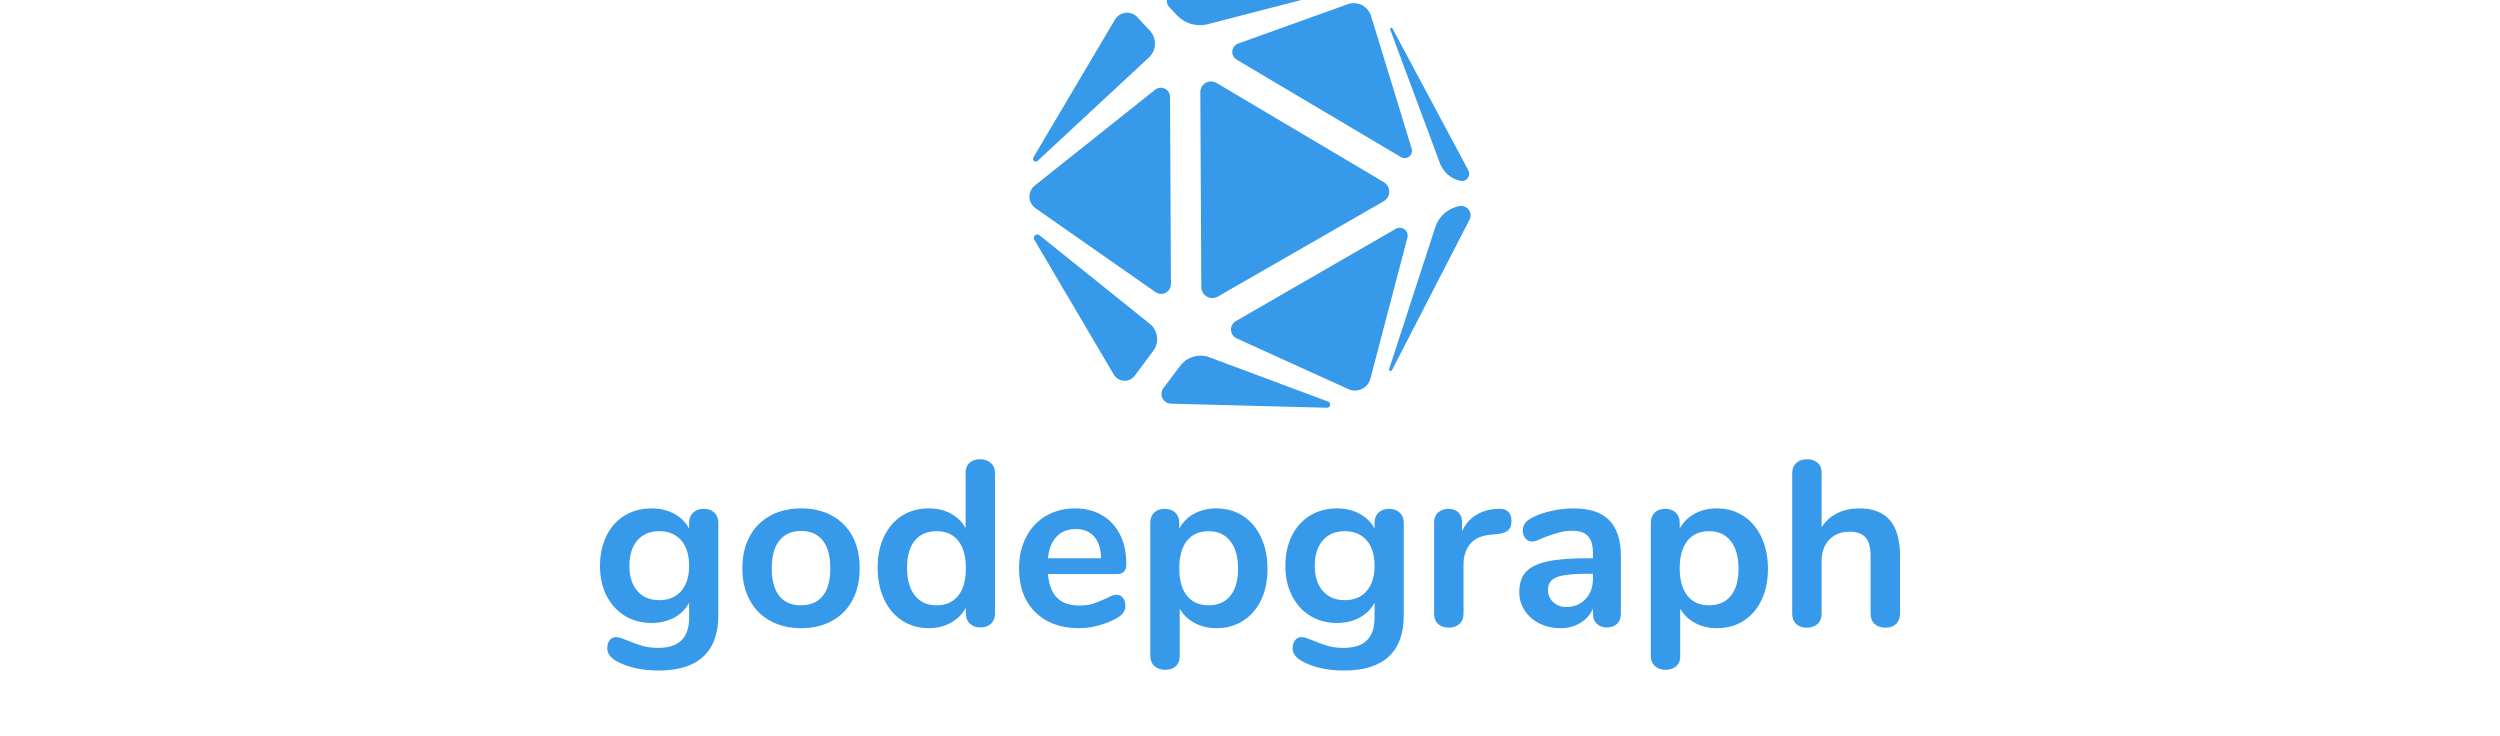
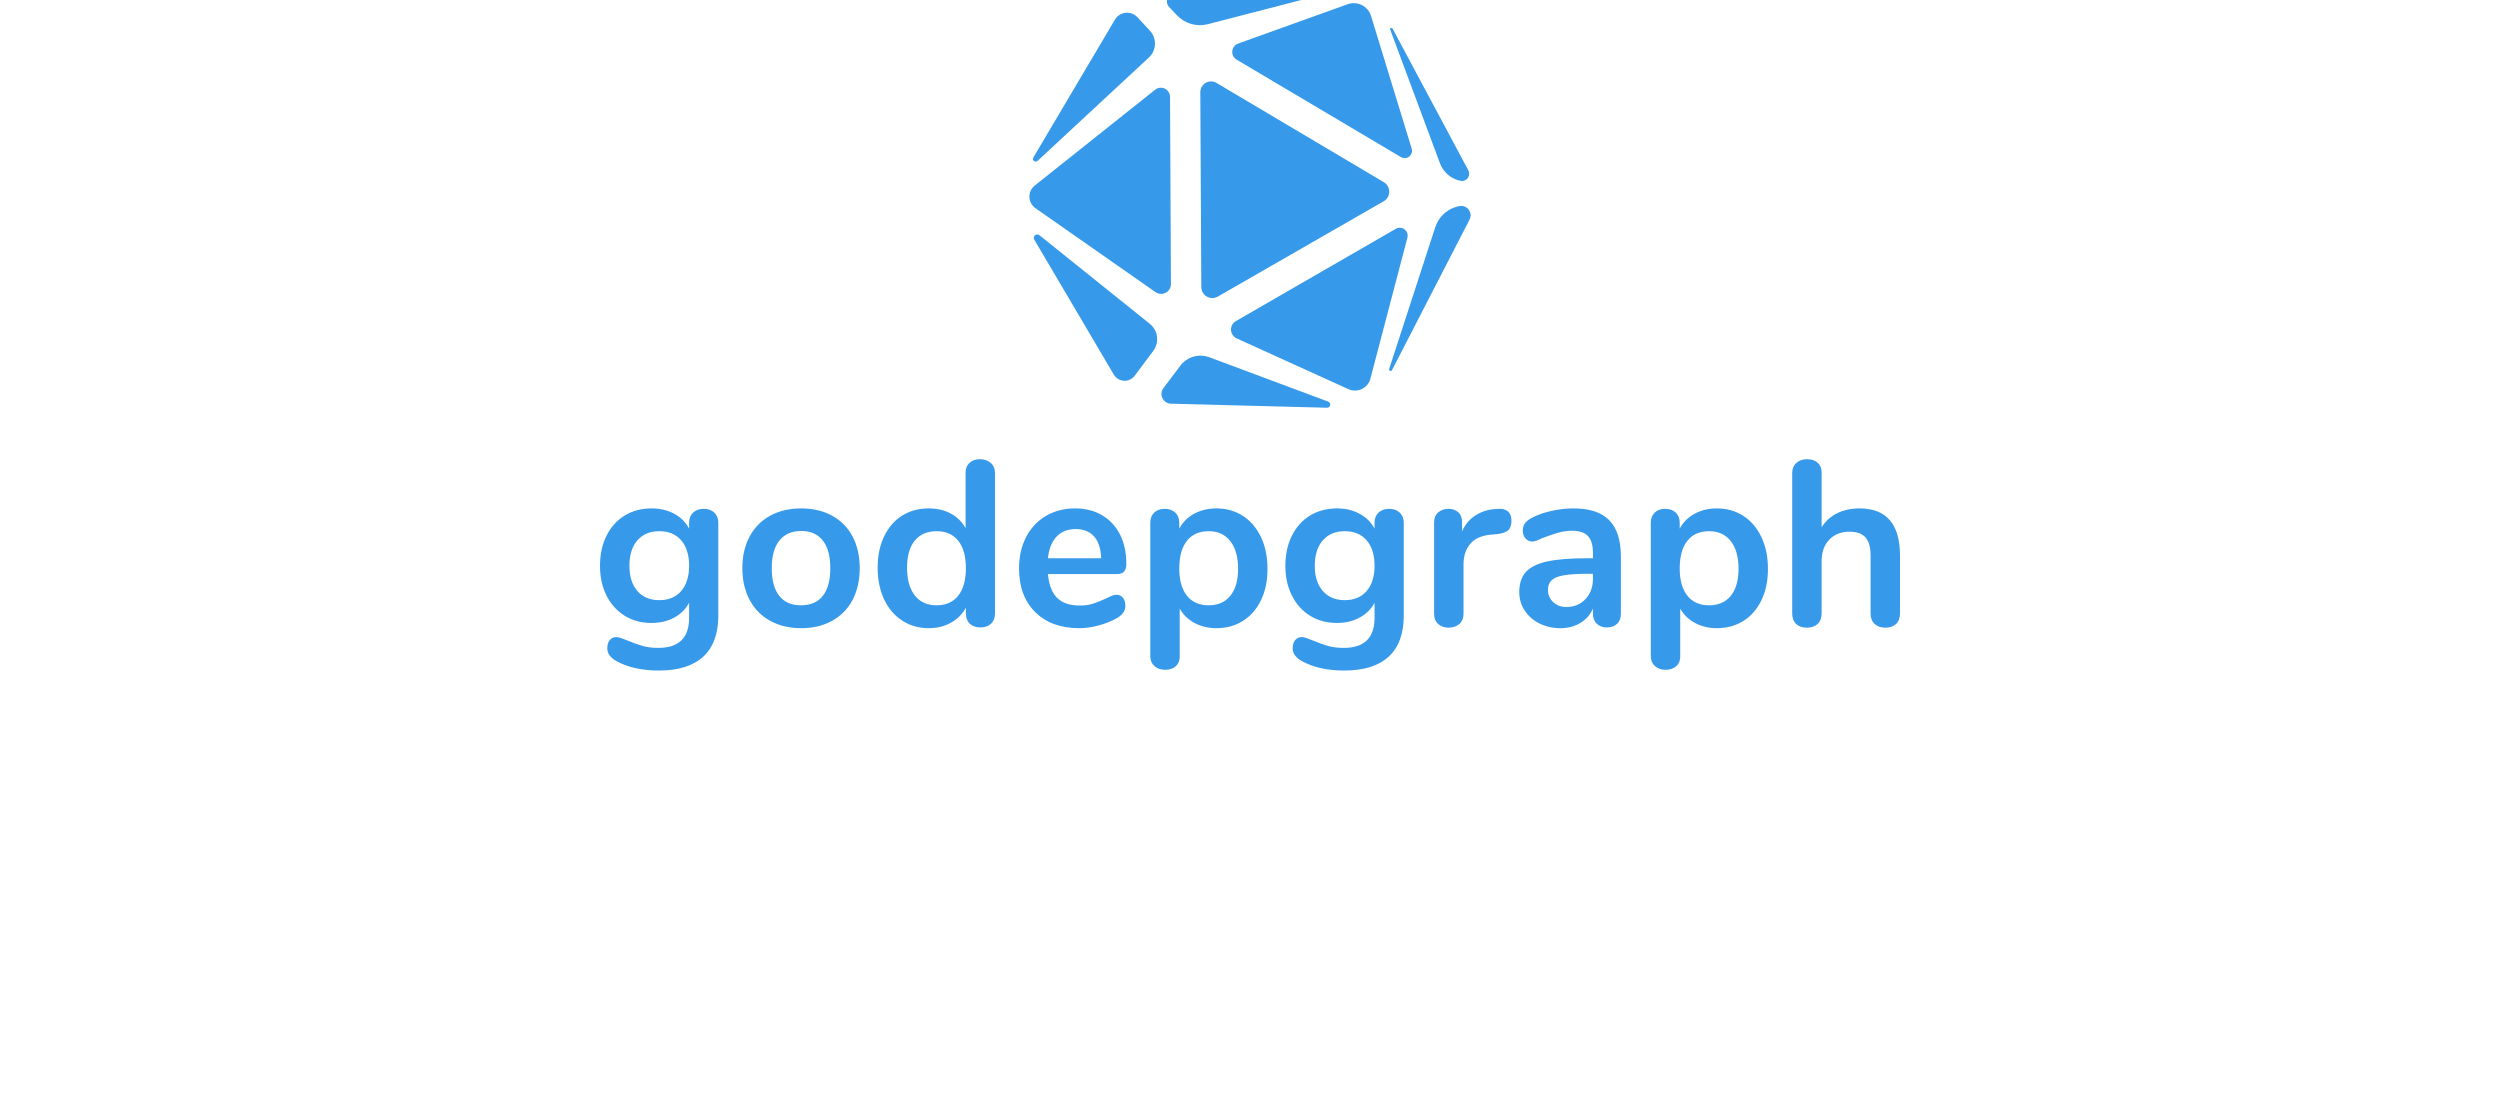
- <svg xmlns="http://www.w3.org/2000/svg" data-v-2cb57da0="" version="1.0" width="100%" height="100%" viewBox="0 80 340 100" preserveAspectRatio="xMidYMid meet" color-interpolation-filters="sRGB" style="margin: auto;">
-   <rect data-v-2cb57da0="" x="0" y="0" width="100%" height="100%" fill="" fill-opacity="0" class="background" />
+ <svg xmlns="http://www.w3.org/2000/svg" data-v-2cb57da0="" version="1.0" width="100%" height="100%" viewBox="0 80 340 150" preserveAspectRatio="xMidYMid meet" color-interpolation-filters="sRGB" style="margin: auto;">
  <rect data-v-2cb57da0="" x="0" y="0" width="100%" height="100%" fill="url(#watermark)" fill-opacity="1" class="watermarklayer" />
  <g data-v-2cb57da0="" fill="#3699ea" class="icon-text-wrapper icon-svg-group iconsvg" transform="translate(81.6,78.80754)">
    <g class="iconsvg-imagesvg" transform="translate(58.4,0)">
      <g>
        <rect fill="#3699ea" fill-opacity="0" stroke-width="2" x="0" y="0" width="60" height="56.645" class="image-rect" />
        <svg x="0" y="0" width="60" height="56.645" filtersec="colorsb4755132942" class="image-svg-svg primary" style="overflow: visible;">
          <svg viewBox="-0.004 -0.004 264.355 249.574">
            <g>
              <g fill="#3699ea">
                <path d="M88.26 14.26a19 19 0 0 0 18.69 5.47l65.67-17a1.38 1.38 0 0 0-.37-2.73L87.36 1a5 5 0 0 0-3.63 8.44zM204.69 14.78a10.81 10.81 0 0 0-14-7l-65.62 23.58a5.34 5.34 0 0 0-.92 9.62l98.48 58.41a4.39 4.39 0 0 0 6.43-5.06zM103 177.28a6.6 6.6 0 0 0 9.88 5.69l99.32-57.07.09-.05a6.62 6.62 0 0 0 .08-11.44L112.1 54.94a6.42 6.42 0 0 0-9.7 5.55zM263.73 136.83a5.62 5.62 0 0 0-5.94-8.11 18.67 18.67 0 0 0-14.57 12.6l-27.67 85.05a.92.92 0 0 0 1.69.7zM258.31 113.62a4.34 4.34 0 0 0 4.7-6.3L217.6 22.4a.76.76 0 0 0-1.39.63L246 103.09a16.74 16.74 0 0 0 12.31 10.53zM75.55 180.29a5.87 5.87 0 0 0 9.24-4.84l-.53-112.18A5.5 5.5 0 0 0 75.34 59L3.2 116.43A8.46 8.46 0 0 0 3.62 130zM2.32 99.68a1.64 1.64 0 0 0 2.53 2l66.77-62a11.35 11.35 0 0 0 .6-16l-7.49-8.08A8.45 8.45 0 0 0 51.25 17zM107.85 219.33a15.23 15.23 0 0 0-17.45 5.08l-10.09 13.38a5.83 5.83 0 0 0 4.51 9.35l93.49 2.43a1.9 1.9 0 0 0 .71-3.67zM226.49 147.65a4.73 4.73 0 0 0-6.94-5.3l-95.85 55.31a5.83 5.83 0 0 0 .5 10.36l66.92 30.4a9.55 9.55 0 0 0 13.2-6.28zM74.21 215.48a11.75 11.75 0 0 0-2.06-16.19L6 146.19a2.07 2.07 0 0 0-3.08 2.67l47.64 80.84a7.54 7.54 0 0 0 12.54.68z" />
              </g>
            </g>
          </svg>
        </svg>
      </g>
    </g>
    <g transform="translate(0,63.64492)">
      <g data-gra="path-name" fill-rule="" class="tp-name iconsvg-namesvg">
        <g transform="scale(1)">
          <g>
            <path d="M15.33-15.97Q16.22-15.97 16.77-15.46 17.31-14.94 17.31-14.08L17.31-14.08 17.31-1.44Q17.31 2.24 15.26 4.13 13.22 6.02 9.22 6.02L9.22 6.02Q5.73 6.02 3.39 4.7L3.39 4.7Q2.21 4 2.21 3.01L2.21 3.01Q2.21 2.3 2.54 1.89 2.88 1.47 3.42 1.47L3.42 1.47Q3.71 1.47 4.13 1.62 4.54 1.76 4.99 1.95L4.99 1.95Q6.14 2.43 7.06 2.69 7.97 2.94 9.15 2.94L9.15 2.94Q13.34 2.94 13.34-1.15L13.34-1.15 13.34-3.2Q12.64-1.89 11.3-1.17 9.95-0.45 8.22-0.45L8.22-0.45Q6.18-0.45 4.59-1.42 3.01-2.4 2.11-4.16 1.22-5.92 1.22-8.22L1.22-8.22Q1.22-10.53 2.1-12.3 2.98-14.08 4.58-15.06 6.18-16.03 8.22-16.03L8.22-16.03Q9.95-16.03 11.3-15.31 12.64-14.59 13.34-13.28L13.34-13.28 13.34-14.11Q13.34-14.94 13.89-15.46 14.43-15.97 15.33-15.97L15.33-15.97ZM9.28-3.55Q11.2-3.55 12.27-4.8 13.34-6.05 13.34-8.22L13.34-8.22Q13.34-10.43 12.27-11.68 11.2-12.93 9.28-12.93L9.28-12.93Q7.39-12.93 6.3-11.68 5.22-10.43 5.22-8.22L5.22-8.22Q5.22-6.05 6.3-4.8 7.39-3.55 9.28-3.55L9.28-3.55ZM28.58 0.26Q26.18 0.26 24.37-0.74 22.56-1.73 21.57-3.58 20.58-5.44 20.58-7.9L20.58-7.9Q20.58-10.37 21.57-12.21 22.56-14.05 24.37-15.04 26.18-16.03 28.58-16.03L28.58-16.03Q30.98-16.03 32.78-15.04 34.59-14.05 35.57-12.21 36.54-10.37 36.54-7.9L36.54-7.9Q36.54-5.44 35.57-3.58 34.59-1.73 32.78-0.74 30.98 0.26 28.58 0.26L28.58 0.26ZM28.54-2.85Q30.5-2.85 31.52-4.13 32.54-5.41 32.54-7.9L32.54-7.9Q32.54-10.37 31.52-11.66 30.5-12.96 28.58-12.96L28.58-12.96Q26.66-12.96 25.62-11.66 24.58-10.37 24.58-7.9L24.58-7.9Q24.58-5.41 25.6-4.13 26.62-2.85 28.54-2.85L28.54-2.85ZM52.9-22.72Q53.79-22.72 54.37-22.21 54.94-21.7 54.94-20.86L54.94-20.86 54.94-1.73Q54.94-0.86 54.4-0.35 53.86 0.16 52.96 0.16L52.96 0.16Q52.06 0.16 51.52-0.35 50.98-0.86 50.98-1.73L50.98-1.73 50.98-2.53Q50.27-1.22 48.94-0.48 47.62 0.26 45.92 0.26L45.92 0.26Q43.9 0.26 42.32-0.77 40.74-1.79 39.86-3.66 38.98-5.54 38.98-7.97L38.98-7.97Q38.98-10.4 39.86-12.22 40.74-14.05 42.3-15.04 43.87-16.03 45.92-16.03L45.92-16.03Q47.62-16.03 48.93-15.33 50.24-14.62 50.94-13.34L50.94-13.34 50.94-20.93Q50.94-21.73 51.47-22.22 52-22.72 52.9-22.72L52.9-22.72ZM46.98-2.85Q48.9-2.85 49.94-4.16 50.98-5.47 50.98-7.9L50.98-7.9Q50.98-10.34 49.94-11.63 48.9-12.93 47.01-12.93L47.01-12.93Q45.09-12.93 44.03-11.65 42.98-10.37 42.98-7.97L42.98-7.97Q42.98-5.54 44.03-4.19 45.09-2.85 46.98-2.85L46.98-2.85ZM71.46-4.29Q72-4.29 72.34-3.87 72.67-3.46 72.67-2.75L72.67-2.75Q72.67-1.76 71.49-1.09L71.49-1.09Q70.4-0.48 69.02-0.11 67.65 0.26 66.4 0.26L66.4 0.26Q62.62 0.26 60.42-1.92 58.21-4.1 58.21-7.87L58.21-7.87Q58.21-10.27 59.17-12.13 60.13-13.98 61.87-15.01 63.62-16.03 65.82-16.03L65.82-16.03Q67.94-16.03 69.5-15.1 71.07-14.18 71.94-12.48 72.8-10.78 72.8-8.48L72.8-8.48Q72.8-7.1 71.58-7.1L71.58-7.1 62.14-7.1Q62.34-4.9 63.39-3.86 64.45-2.82 66.46-2.82L66.46-2.82Q67.49-2.82 68.27-3.07 69.06-3.33 70.05-3.78L70.05-3.78Q71.01-4.29 71.46-4.29L71.46-4.29ZM65.92-13.22Q64.29-13.22 63.31-12.19 62.34-11.17 62.14-9.25L62.14-9.25 69.38-9.25Q69.31-11.2 68.42-12.21 67.52-13.22 65.92-13.22L65.92-13.22ZM85.06-16.03Q87.07-16.03 88.66-15.01 90.24-13.98 91.12-12.11 92-10.24 92-7.81L92-7.81Q92-5.38 91.12-3.55 90.24-1.73 88.67-0.74 87.1 0.26 85.06 0.26L85.06 0.26Q83.39 0.26 82.08-0.45 80.77-1.15 80.06-2.4L80.06-2.4 80.06 4.13Q80.06 4.96 79.52 5.44 78.98 5.92 78.08 5.92L78.08 5.92Q77.18 5.92 76.62 5.41 76.06 4.9 76.06 4.06L76.06 4.06 76.06-14.08Q76.06-14.94 76.59-15.46 77.12-15.97 78.02-15.97L78.02-15.97Q78.91-15.97 79.46-15.46 80-14.94 80-14.08L80-14.08 80-13.28Q80.7-14.59 82.03-15.31 83.36-16.03 85.06-16.03L85.06-16.03ZM84-2.85Q85.89-2.85 86.94-4.14 88-5.44 88-7.81L88-7.81Q88-10.24 86.94-11.58 85.89-12.93 84-12.93L84-12.93Q82.08-12.93 81.04-11.62 80-10.3 80-7.87L80-7.87Q80-5.47 81.04-4.16 82.08-2.85 84-2.85L84-2.85ZM108.54-15.97Q109.44-15.97 109.98-15.46 110.53-14.94 110.53-14.08L110.53-14.08 110.53-1.44Q110.53 2.24 108.48 4.13 106.43 6.02 102.43 6.02L102.43 6.02Q98.94 6.02 96.61 4.7L96.61 4.7Q95.42 4 95.42 3.01L95.42 3.01Q95.42 2.3 95.76 1.89 96.1 1.47 96.64 1.47L96.64 1.47Q96.93 1.47 97.34 1.62 97.76 1.76 98.21 1.95L98.21 1.95Q99.36 2.43 100.27 2.69 101.18 2.94 102.37 2.94L102.37 2.94Q106.56 2.94 106.56-1.15L106.56-1.15 106.56-3.2Q105.86-1.89 104.51-1.17 103.17-0.45 101.44-0.45L101.44-0.45Q99.39-0.45 97.81-1.42 96.22-2.4 95.33-4.16 94.43-5.92 94.43-8.22L94.43-8.22Q94.43-10.53 95.31-12.3 96.19-14.08 97.79-15.06 99.39-16.03 101.44-16.03L101.44-16.03Q103.17-16.03 104.51-15.31 105.86-14.59 106.56-13.28L106.56-13.28 106.56-14.11Q106.56-14.94 107.1-15.46 107.65-15.97 108.54-15.97L108.54-15.97ZM102.5-3.55Q104.42-3.55 105.49-4.8 106.56-6.05 106.56-8.22L106.56-8.22Q106.56-10.43 105.49-11.68 104.42-12.93 102.5-12.93L102.5-12.93Q100.61-12.93 99.52-11.68 98.43-10.43 98.43-8.22L98.43-8.22Q98.43-6.05 99.52-4.8 100.61-3.55 102.5-3.55L102.5-3.55ZM123.39-15.97Q124.22-16.03 124.7-15.62 125.18-15.2 125.18-14.37L125.18-14.37Q125.18-13.5 124.77-13.09 124.35-12.67 123.26-12.54L123.26-12.54 122.3-12.45Q120.42-12.26 119.54-11.17 118.66-10.08 118.66-8.45L118.66-8.45 118.66-1.73Q118.66-0.8 118.08-0.3 117.5 0.19 116.64 0.19L116.64 0.19Q115.78 0.19 115.22-0.3 114.66-0.8 114.66-1.73L114.66-1.73 114.66-14.11Q114.66-15.01 115.22-15.49 115.78-15.97 116.61-15.97L116.61-15.97Q117.44-15.97 117.95-15.5 118.46-15.04 118.46-14.18L118.46-14.18 118.46-12.9Q119.07-14.3 120.27-15.07 121.47-15.84 122.94-15.94L122.94-15.94 123.39-15.97ZM133.63-16.03Q136.9-16.03 138.48-14.42 140.06-12.8 140.06-9.5L140.06-9.5 140.06-1.7Q140.06-0.83 139.55-0.34 139.04 0.16 138.14 0.16L138.14 0.16Q137.31 0.16 136.78-0.35 136.26-0.86 136.26-1.7L136.26-1.7 136.26-2.4Q135.71-1.15 134.54-0.45 133.38 0.26 131.84 0.26L131.84 0.26Q130.27 0.26 128.99-0.38 127.71-1.02 126.98-2.14 126.24-3.26 126.24-4.64L126.24-4.64Q126.24-6.37 127.12-7.36 128-8.35 129.98-8.8 131.97-9.25 135.46-9.25L135.46-9.25 136.26-9.25 136.26-9.98Q136.26-11.55 135.58-12.27 134.91-12.99 133.41-12.99L133.41-12.99Q132.48-12.99 131.52-12.72 130.56-12.45 129.25-11.94L129.25-11.94Q128.42-11.52 128.03-11.52L128.03-11.52Q127.46-11.52 127.09-11.94 126.72-12.35 126.72-13.02L126.72-13.02Q126.72-13.57 126.99-13.97 127.26-14.37 127.9-14.72L127.9-14.72Q129.02-15.33 130.58-15.68 132.13-16.03 133.63-16.03L133.63-16.03ZM132.64-2.62Q134.24-2.62 135.25-3.7 136.26-4.77 136.26-6.46L136.26-6.46 136.26-7.14 135.68-7.14Q133.54-7.14 132.35-6.94 131.17-6.75 130.66-6.27 130.14-5.79 130.14-4.96L130.14-4.96Q130.14-3.94 130.86-3.28 131.58-2.62 132.64-2.62L132.64-2.62ZM153.12-16.03Q155.14-16.03 156.72-15.01 158.3-13.98 159.18-12.11 160.06-10.24 160.06-7.81L160.06-7.81Q160.06-5.38 159.18-3.55 158.3-1.73 156.74-0.74 155.17 0.26 153.12 0.26L153.12 0.26Q151.46 0.26 150.14-0.45 148.83-1.15 148.13-2.4L148.13-2.4 148.13 4.13Q148.13 4.96 147.58 5.44 147.04 5.92 146.14 5.92L146.14 5.92Q145.25 5.92 144.69 5.41 144.13 4.9 144.13 4.06L144.13 4.06 144.13-14.08Q144.13-14.94 144.66-15.46 145.18-15.97 146.08-15.97L146.08-15.97Q146.98-15.97 147.52-15.46 148.06-14.94 148.06-14.08L148.06-14.08 148.06-13.28Q148.77-14.59 150.1-15.31 151.42-16.03 153.12-16.03L153.12-16.03ZM152.06-2.85Q153.95-2.85 155.01-4.14 156.06-5.44 156.06-7.81L156.06-7.81Q156.06-10.24 155.01-11.58 153.95-12.93 152.06-12.93L152.06-12.93Q150.14-12.93 149.1-11.62 148.06-10.3 148.06-7.87L148.06-7.87Q148.06-5.47 149.1-4.16 150.14-2.85 152.06-2.85L152.06-2.85ZM172.51-16.03Q178.02-16.03 178.02-9.6L178.02-9.6 178.02-1.73Q178.02-0.83 177.49-0.32 176.96 0.19 176.03 0.19L176.03 0.19Q175.1 0.19 174.56-0.32 174.02-0.83 174.02-1.73L174.02-1.73 174.02-9.6Q174.02-11.3 173.33-12.08 172.64-12.86 171.17-12.86L171.17-12.86Q169.44-12.86 168.4-11.78 167.36-10.69 167.36-8.86L167.36-8.86 167.36-1.73Q167.36-0.83 166.82-0.32 166.27 0.19 165.34 0.19L165.34 0.19Q164.42 0.19 163.89-0.32 163.36-0.83 163.36-1.73L163.36-1.73 163.36-20.86Q163.36-21.7 163.92-22.21 164.48-22.72 165.38-22.72L165.38-22.72Q166.27-22.72 166.82-22.24 167.36-21.76 167.36-20.93L167.36-20.93 167.36-13.47Q168.16-14.72 169.49-15.38 170.82-16.03 172.51-16.03L172.51-16.03Z" transform="translate(-1.22, 22.72)" />
          </g>
        </g>
      </g>
    </g>
  </g>
  <defs v-gra="od" />
</svg>
